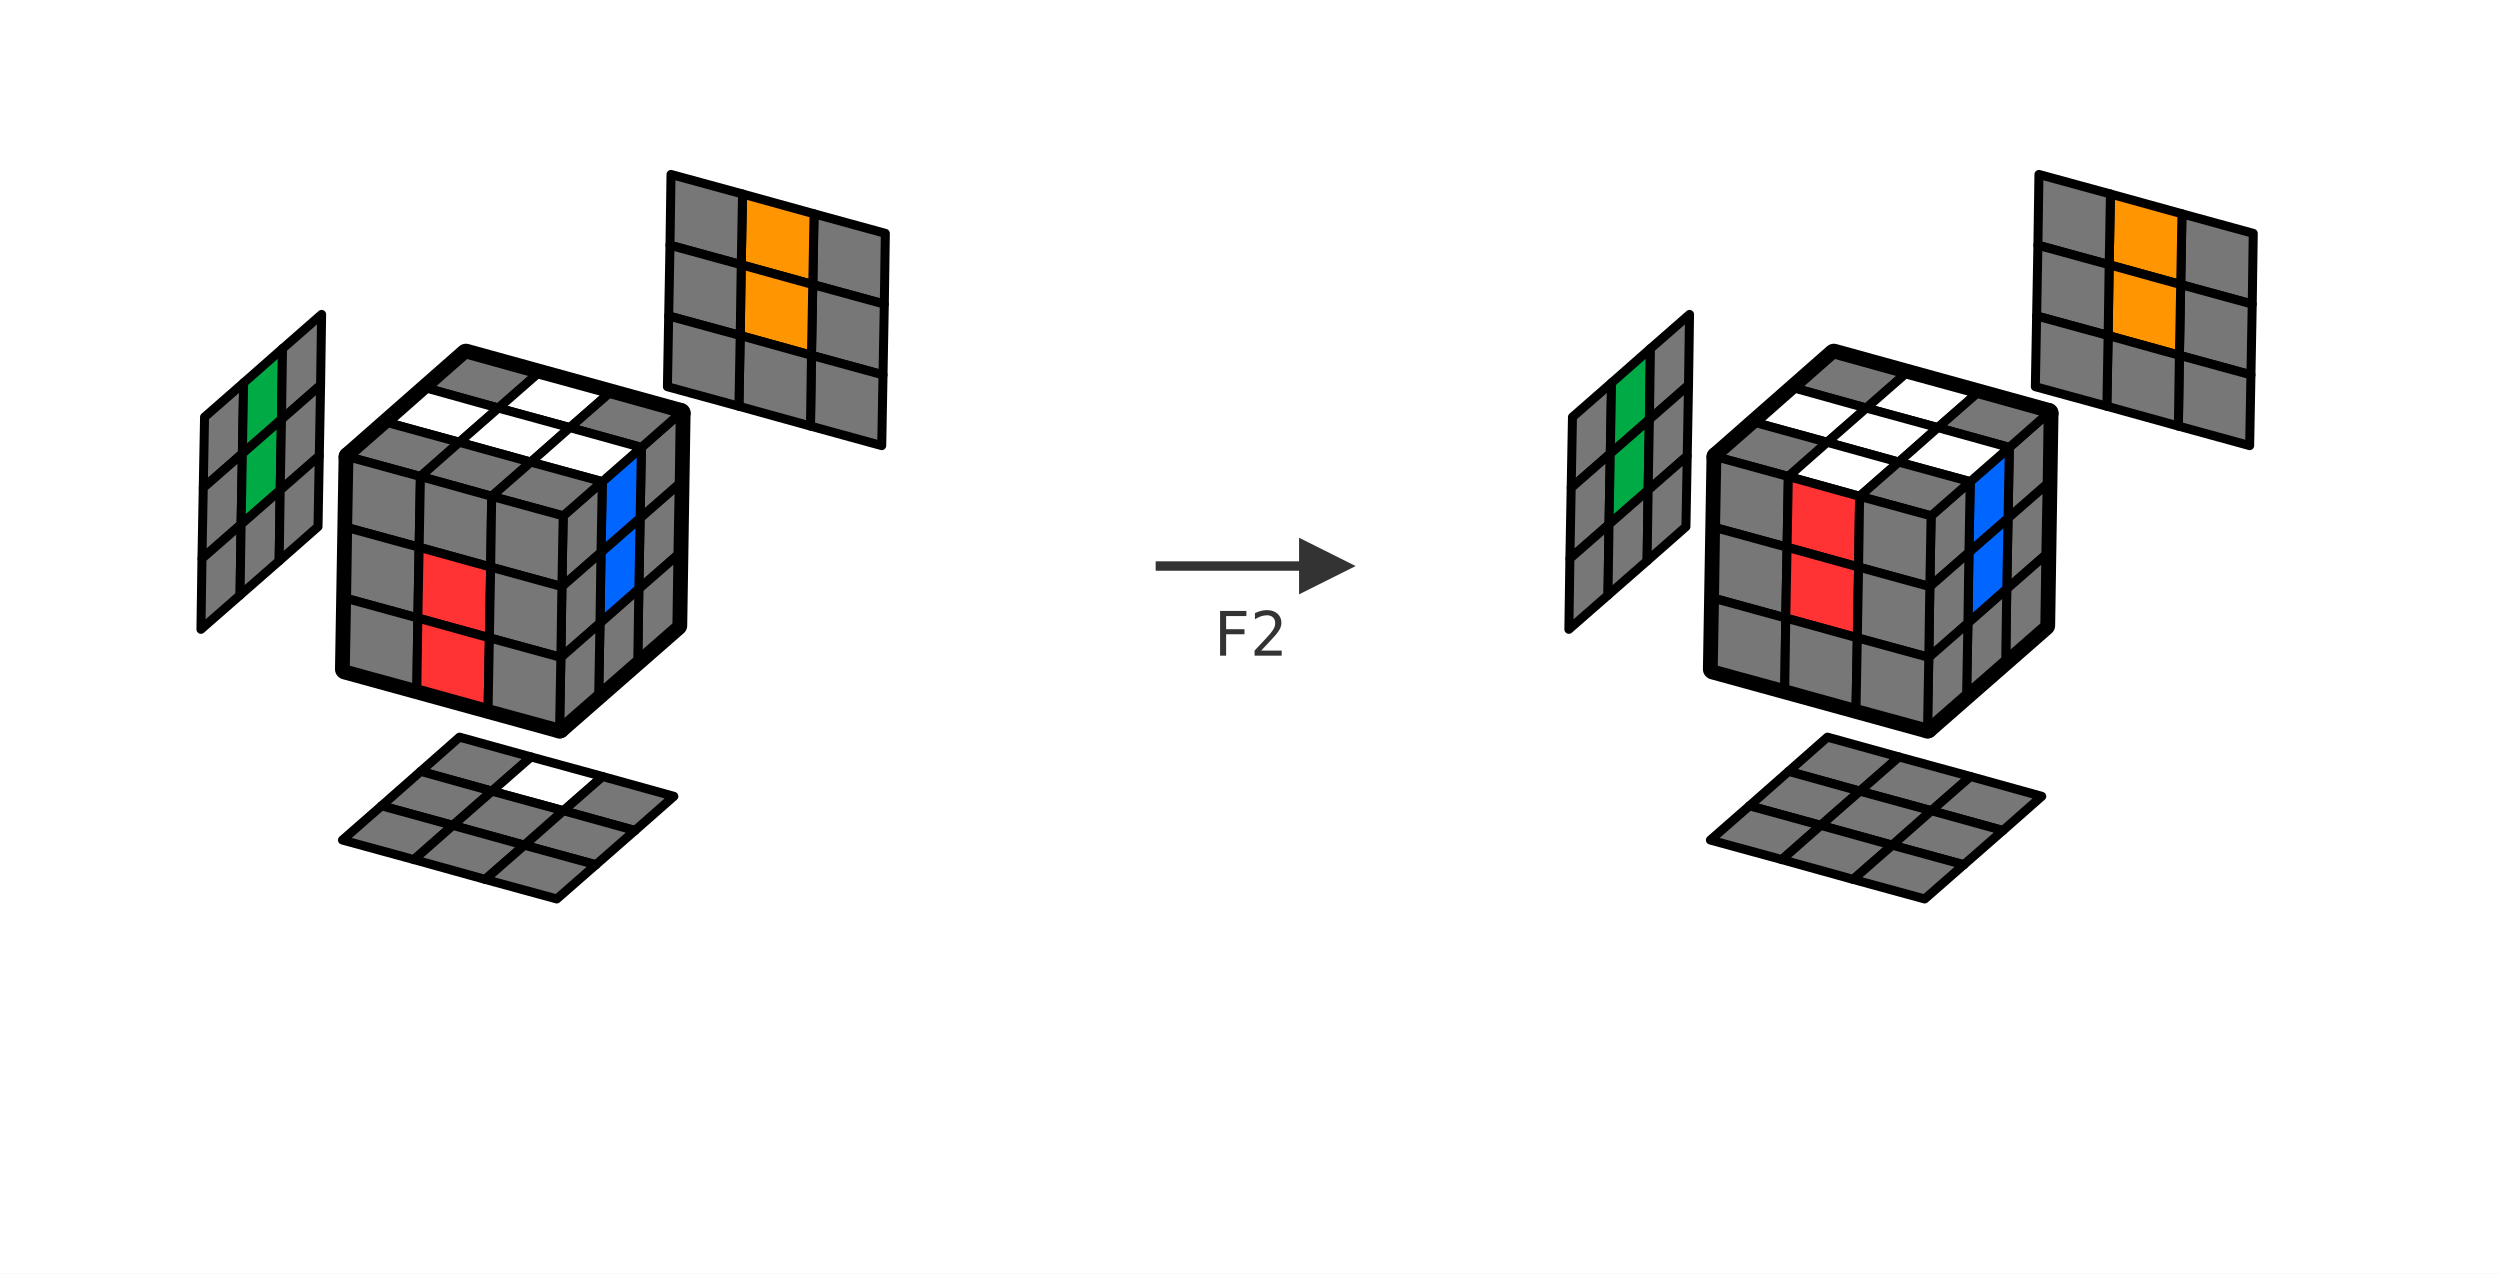
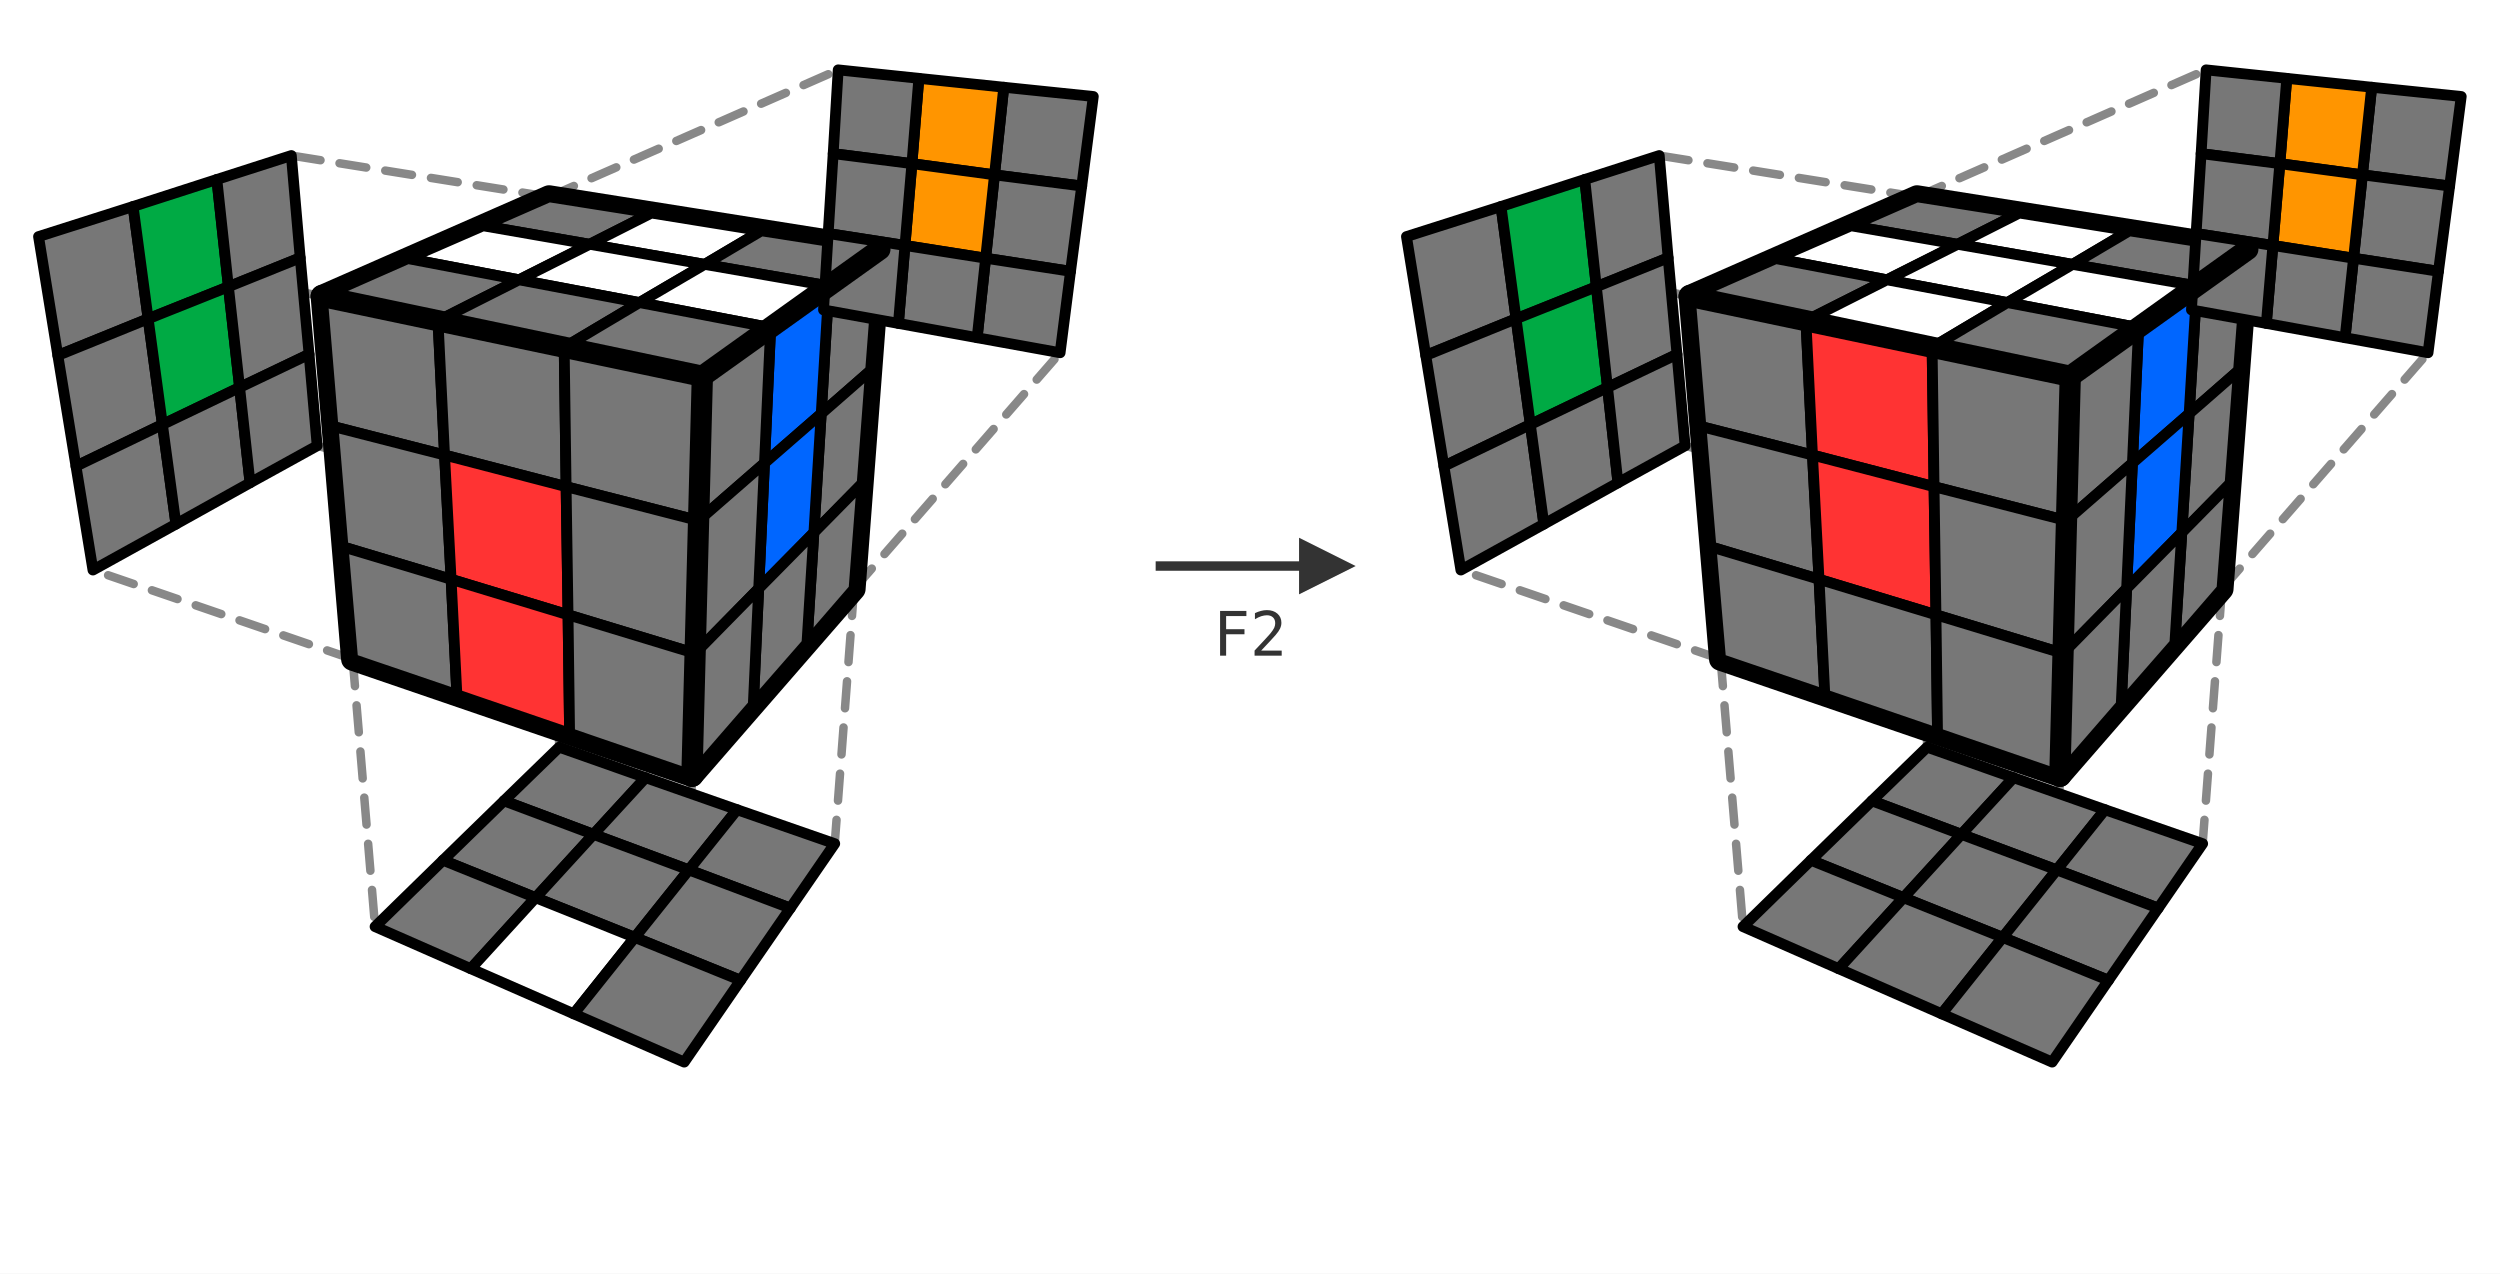
<svg xmlns="http://www.w3.org/2000/svg" width="530" height="270" viewBox="0 0 530 270">
  <rect fill="#FFFFFF" x="0" y="0" width="530" height="270" />
  <defs>
    <marker id="arrow" viewBox="0 0 10 10" refX="8" refY="5" markerWidth="6" markerHeight="6" orient="auto-start-reverse">
      <path d="M 0 0 L 10 5 L 0 10 z" fill="#333333" />
    </marker>
  </defs>
-   <g transform="translate(109.0909,114.5455) scale(54.54545)" style="stroke:#000000;stroke-width:0.035;stroke-linejoin:round;stroke-linecap:round">
-     <polygon fill="none" stroke="#000000" stroke-width="0.08" points="0.644,-0.494 0.189,-0.095 0.175,0.73 0.631,0.331" />
-     <polygon fill="none" stroke="#000000" stroke-width="0.08" points="-0.189,-0.724 0.644,-0.494 0.189,-0.095 -0.644,-0.324" />
-     <polygon fill="none" stroke="#000000" stroke-width="0.08" points="-0.644,-0.324 0.189,-0.095 0.175,0.73 -0.658,0.501" />
-     <polygon fill="#777777" stroke="#000000" points="0.644,-0.494 0.493,-0.361 0.488,-0.086 0.64,-0.219" />
-     <polygon fill="#0066FF" stroke="#000000" points="0.493,-0.361 0.341,-0.228 0.336,0.047 0.488,-0.086" />
-     <polygon fill="#777777" stroke="#000000" points="0.341,-0.228 0.189,-0.095 0.184,0.18 0.336,0.047" />
-     <polygon fill="#777777" stroke="#000000" points="0.64,-0.219 0.488,-0.086 0.483,0.189 0.635,0.056" />
-     <polygon fill="#0066FF" stroke="#000000" points="0.488,-0.086 0.336,0.047 0.332,0.322 0.483,0.189" />
-     <polygon fill="#777777" stroke="#000000" points="0.336,0.047 0.184,0.18 0.18,0.455 0.332,0.322" />
-     <polygon fill="#777777" stroke="#000000" points="0.635,0.056 0.483,0.189 0.479,0.464 0.631,0.331" />
-     <polygon fill="#777777" stroke="#000000" points="0.483,0.189 0.332,0.322 0.327,0.597 0.479,0.464" />
-     <polygon fill="#777777" stroke="#000000" points="0.332,0.322 0.18,0.455 0.175,0.73 0.327,0.597" />
-     <polygon fill="#777777" stroke="#000000" points="-0.189,-0.724 0.089,-0.647 -0.063,-0.514 -0.34,-0.591" />
-     <polygon fill="#FFFFFF" stroke="#000000" points="0.089,-0.647 0.367,-0.571 0.215,-0.438 -0.063,-0.514" />
-     <polygon fill="#777777" stroke="#000000" points="0.367,-0.571 0.644,-0.494 0.493,-0.361 0.215,-0.438" />
-     <polygon fill="#FFFFFF" stroke="#000000" points="-0.34,-0.591 -0.063,-0.514 -0.215,-0.381 -0.492,-0.457" />
-     <polygon fill="#FFFFFF" stroke="#000000" points="-0.063,-0.514 0.215,-0.438 0.063,-0.304 -0.215,-0.381" />
-     <polygon fill="#FFFFFF" stroke="#000000" points="0.215,-0.438 0.493,-0.361 0.341,-0.228 0.063,-0.304" />
-     <polygon fill="#777777" stroke="#000000" points="-0.492,-0.457 -0.215,-0.381 -0.366,-0.248 -0.644,-0.324" />
-     <polygon fill="#777777" stroke="#000000" points="-0.215,-0.381 0.063,-0.304 -0.089,-0.171 -0.366,-0.248" />
-     <polygon fill="#777777" stroke="#000000" points="0.063,-0.304 0.341,-0.228 0.189,-0.095 -0.089,-0.171" />
-     <polygon fill="#777777" stroke="#000000" points="-0.644,-0.324 -0.366,-0.248 -0.371,0.027 -0.649,-0.049" />
-     <polygon fill="#777777" stroke="#000000" points="-0.366,-0.248 -0.089,-0.171 -0.093,0.104 -0.371,0.027" />
-     <polygon fill="#777777" stroke="#000000" points="-0.089,-0.171 0.189,-0.095 0.184,0.18 -0.093,0.104" />
-     <polygon fill="#777777" stroke="#000000" points="-0.649,-0.049 -0.371,0.027 -0.376,0.302 -0.653,0.226" />
-     <polygon fill="#FF3333" stroke="#000000" points="-0.371,0.027 -0.093,0.104 -0.098,0.379 -0.376,0.302" />
-     <polygon fill="#777777" stroke="#000000" points="-0.093,0.104 0.184,0.18 0.18,0.455 -0.098,0.379" />
-     <polygon fill="#777777" stroke="#000000" points="-0.653,0.226 -0.376,0.302 -0.38,0.577 -0.658,0.501" />
-     <polygon fill="#FF3333" stroke="#000000" points="-0.376,0.302 -0.098,0.379 -0.103,0.654 -0.38,0.577" />
-     <polygon fill="#777777" stroke="#000000" points="-0.098,0.379 0.18,0.455 0.175,0.73 -0.103,0.654" />
-     <polygon fill="#777777" stroke="#000000" points="-1.205,-0.479 -1.053,-0.612 -1.058,-0.337 -1.21,-0.204" />
-     <polygon fill="#00AA44" stroke="#000000" points="-1.053,-0.612 -0.902,-0.745 -0.906,-0.47 -1.058,-0.337" />
-     <polygon fill="#777777" stroke="#000000" points="-0.902,-0.745 -0.75,-0.878 -0.754,-0.603 -0.906,-0.47" />
-     <polygon fill="#777777" stroke="#000000" points="-1.21,-0.204 -1.058,-0.337 -1.063,-0.062 -1.215,0.071" />
-     <polygon fill="#00AA44" stroke="#000000" points="-1.058,-0.337 -0.906,-0.47 -0.911,-0.195 -1.063,-0.062" />
-     <polygon fill="#777777" stroke="#000000" points="-0.906,-0.47 -0.754,-0.603 -0.759,-0.328 -0.911,-0.195" />
-     <polygon fill="#777777" stroke="#000000" points="-1.215,0.071 -1.063,-0.062 -1.067,0.213 -1.219,0.346" />
-     <polygon fill="#777777" stroke="#000000" points="-1.063,-0.062 -0.911,-0.195 -0.915,0.08 -1.067,0.213" />
-     <polygon fill="#777777" stroke="#000000" points="-0.911,-0.195 -0.759,-0.328 -0.764,-0.053 -0.915,0.08" />
-     <polygon fill="#777777" stroke="#000000" points="-0.214,0.765 0.064,0.842 -0.088,0.975 -0.365,0.898" />
-     <polygon fill="#FFFFFF" stroke="#000000" points="0.064,0.842 0.342,0.918 0.19,1.051 -0.088,0.975" />
-     <polygon fill="#777777" stroke="#000000" points="0.342,0.918 0.619,0.995 0.468,1.128 0.19,1.051" />
-     <polygon fill="#777777" stroke="#000000" points="-0.365,0.898 -0.088,0.975 -0.24,1.108 -0.517,1.032" />
-     <polygon fill="#777777" stroke="#000000" points="-0.088,0.975 0.19,1.051 0.038,1.185 -0.24,1.108" />
-     <polygon fill="#777777" stroke="#000000" points="0.19,1.051 0.468,1.128 0.316,1.261 0.038,1.185" />
-     <polygon fill="#777777" stroke="#000000" points="-0.517,1.032 -0.24,1.108 -0.391,1.241 -0.669,1.165" />
-     <polygon fill="#777777" stroke="#000000" points="-0.24,1.108 0.038,1.185 -0.114,1.318 -0.391,1.241" />
-     <polygon fill="#777777" stroke="#000000" points="0.038,1.185 0.316,1.261 0.164,1.394 -0.114,1.318" />
-     <polygon fill="#777777" stroke="#000000" points="1.441,-1.193 1.164,-1.269 1.159,-0.994 1.437,-0.918" />
-     <polygon fill="#FF9500" stroke="#000000" points="1.164,-1.269 0.886,-1.346 0.881,-1.071 1.159,-0.994" />
-     <polygon fill="#777777" stroke="#000000" points="0.886,-1.346 0.608,-1.422 0.604,-1.147 0.881,-1.071" />
-     <polygon fill="#777777" stroke="#000000" points="1.437,-0.918 1.159,-0.994 1.154,-0.719 1.432,-0.643" />
-     <polygon fill="#FF9500" stroke="#000000" points="1.159,-0.994 0.881,-1.071 0.877,-0.796 1.154,-0.719" />
-     <polygon fill="#777777" stroke="#000000" points="0.881,-1.071 0.604,-1.147 0.599,-0.872 0.877,-0.796" />
-     <polygon fill="#777777" stroke="#000000" points="1.432,-0.643 1.154,-0.719 1.15,-0.444 1.427,-0.368" />
-     <polygon fill="#777777" stroke="#000000" points="1.154,-0.719 0.877,-0.796 0.872,-0.521 1.15,-0.444" />
-     <polygon fill="#777777" stroke="#000000" points="0.877,-0.796 0.599,-0.872 0.594,-0.597 0.872,-0.521" />
+   <g transform="translate(129.9982,96.79296) scale(81.81889)" style="stroke:#000000;stroke-width:0.028;stroke-linejoin:round;stroke-linecap:round">
+     <line x1="-0.754" y1="-0.415" x2="-1.489" y2="-0.57" stroke="#888888" stroke-width="0.022" stroke-dasharray="0.07,0.05" stroke-linecap="round" />
+     <line x1="-0.166" y1="-0.673" x2="-0.834" y2="-0.78" stroke="#888888" stroke-width="0.022" stroke-dasharray="0.07,0.05" stroke-linecap="round" />
+     <line x1="-0.675" y1="0.525" x2="-1.348" y2="0.294" stroke="#888888" stroke-width="0.022" stroke-dasharray="0.07,0.05" stroke-linecap="round" />
+     <line x1="-0.152" y1="0.136" x2="-0.767" y2="-0.028" stroke="#888888" stroke-width="0.022" stroke-dasharray="0.07,0.05" stroke-linecap="round" />
+     <line x1="-0.675" y1="0.525" x2="-0.617" y2="1.218" stroke="#888888" stroke-width="0.022" stroke-dasharray="0.07,0.05" stroke-linecap="round" />
+     <line x1="0.204" y1="0.826" x2="0.184" y2="1.569" stroke="#888888" stroke-width="0.022" stroke-dasharray="0.07,0.05" stroke-linecap="round" />
+     <line x1="-0.152" y1="0.136" x2="-0.14" y2="0.753" stroke="#888888" stroke-width="0.022" stroke-dasharray="0.07,0.05" stroke-linecap="round" />
+     <line x1="0.624" y1="0.343" x2="0.574" y2="1.003" stroke="#888888" stroke-width="0.022" stroke-dasharray="0.07,0.05" stroke-linecap="round" />
+     <line x1="-0.152" y1="0.136" x2="0.545" y2="-0.38" stroke="#888888" stroke-width="0.022" stroke-dasharray="0.07,0.05" stroke-linecap="round" />
+     <line x1="0.624" y1="0.343" x2="1.158" y2="-0.269" stroke="#888888" stroke-width="0.022" stroke-dasharray="0.07,0.05" stroke-linecap="round" />
+     <line x1="-0.166" y1="-0.673" x2="0.583" y2="-1.002" stroke="#888888" stroke-width="0.022" stroke-dasharray="0.07,0.05" stroke-linecap="round" />
+     <line x1="0.691" y1="-0.537" x2="1.244" y2="-0.933" stroke="#888888" stroke-width="0.022" stroke-dasharray="0.07,0.05" stroke-linecap="round" />
+     <polygon fill="none" stroke="#000000" stroke-width="0.06" points="0.691,-0.537 0.231,-0.208 0.204,0.826 0.624,0.343" />
+     <polygon fill="none" stroke="#000000" stroke-width="0.06" points="-0.166,-0.673 0.691,-0.537 0.231,-0.208 -0.754,-0.415" />
+     <polygon fill="none" stroke="#000000" stroke-width="0.06" points="-0.754,-0.415 0.231,-0.208 0.204,0.826 -0.675,0.525" />
+     <polygon fill="#777777" stroke="#000000" points="0.691,-0.537 0.559,-0.442 0.539,-0.111 0.667,-0.223" />
+     <polygon fill="#0066FF" stroke="#000000" points="0.559,-0.442 0.408,-0.334 0.392,0.017 0.539,-0.111" />
+     <polygon fill="#777777" stroke="#000000" points="0.408,-0.334 0.231,-0.208 0.221,0.166 0.392,0.017" />
+     <polygon fill="#777777" stroke="#000000" points="0.667,-0.223 0.539,-0.111 0.52,0.197 0.645,0.07" />
+     <polygon fill="#0066FF" stroke="#000000" points="0.539,-0.111 0.392,0.017 0.377,0.342 0.52,0.197" />
+     <polygon fill="#777777" stroke="#000000" points="0.392,0.017 0.221,0.166 0.212,0.51 0.377,0.342" />
+     <polygon fill="#777777" stroke="#000000" points="0.645,0.07 0.52,0.197 0.502,0.484 0.624,0.343" />
+     <polygon fill="#777777" stroke="#000000" points="0.52,0.197 0.377,0.342 0.363,0.643 0.502,0.484" />
+     <polygon fill="#777777" stroke="#000000" points="0.377,0.342 0.212,0.51 0.204,0.826 0.363,0.643" />
+     <polygon fill="#777777" stroke="#000000" points="-0.166,-0.673 0.099,-0.631 -0.061,-0.55 -0.337,-0.598" />
+     <polygon fill="#FFFFFF" stroke="#000000" points="0.099,-0.631 0.384,-0.585 0.237,-0.498 -0.061,-0.55" />
+     <polygon fill="#777777" stroke="#000000" points="0.384,-0.585 0.691,-0.537 0.559,-0.442 0.237,-0.498" />
+     <polygon fill="#FFFFFF" stroke="#000000" points="-0.337,-0.598 -0.061,-0.55 -0.244,-0.458 -0.532,-0.513" />
+     <polygon fill="#FFFFFF" stroke="#000000" points="-0.061,-0.55 0.237,-0.498 0.068,-0.399 -0.244,-0.458" />
+     <polygon fill="#FFFFFF" stroke="#000000" points="0.237,-0.498 0.559,-0.442 0.408,-0.334 0.068,-0.399" />
+     <polygon fill="#777777" stroke="#000000" points="-0.532,-0.513 -0.244,-0.458 -0.454,-0.352 -0.754,-0.415" />
+     <polygon fill="#777777" stroke="#000000" points="-0.244,-0.458 0.068,-0.399 -0.127,-0.283 -0.454,-0.352" />
+     <polygon fill="#777777" stroke="#000000" points="0.068,-0.399 0.408,-0.334 0.231,-0.208 -0.127,-0.283" />
+     <polygon fill="#777777" stroke="#000000" points="-0.754,-0.415 -0.454,-0.352 -0.437,-0.004 -0.726,-0.078" />
+     <polygon fill="#777777" stroke="#000000" points="-0.454,-0.352 -0.127,-0.283 -0.122,0.078 -0.437,-0.004" />
+     <polygon fill="#777777" stroke="#000000" points="-0.127,-0.283 0.231,-0.208 0.221,0.166 -0.122,0.078" />
+     <polygon fill="#777777" stroke="#000000" points="-0.726,-0.078 -0.437,-0.004 -0.42,0.318 -0.7,0.234" />
+     <polygon fill="#FF3333" stroke="#000000" points="-0.437,-0.004 -0.122,0.078 -0.117,0.41 -0.42,0.318" />
+     <polygon fill="#777777" stroke="#000000" points="-0.122,0.078 0.221,0.166 0.212,0.51 -0.117,0.41" />
+     <polygon fill="#777777" stroke="#000000" points="-0.7,0.234 -0.42,0.318 -0.405,0.617 -0.675,0.525" />
+     <polygon fill="#FF3333" stroke="#000000" points="-0.42,0.318 -0.117,0.41 -0.113,0.717 -0.405,0.617" />
+     <polygon fill="#777777" stroke="#000000" points="-0.117,0.41 0.212,0.51 0.204,0.826 -0.113,0.717" />
+     <polygon fill="#777777" stroke="#000000" points="-1.489,-0.57 -1.244,-0.648 -1.205,-0.357 -1.439,-0.262" />
+     <polygon fill="#00AA44" stroke="#000000" points="-1.244,-0.648 -1.027,-0.718 -0.997,-0.44 -1.205,-0.357" />
+     <polygon fill="#777777" stroke="#000000" points="-1.027,-0.718 -0.834,-0.78 -0.811,-0.515 -0.997,-0.44" />
+     <polygon fill="#777777" stroke="#000000" points="-1.439,-0.262 -1.205,-0.357 -1.168,-0.083 -1.392,0.025" />
+     <polygon fill="#00AA44" stroke="#000000" points="-1.205,-0.357 -0.997,-0.44 -0.968,-0.179 -1.168,-0.083" />
+     <polygon fill="#777777" stroke="#000000" points="-0.997,-0.44 -0.811,-0.515 -0.788,-0.265 -0.968,-0.179" />
+     <polygon fill="#777777" stroke="#000000" points="-1.392,0.025 -1.168,-0.083 -1.133,0.175 -1.348,0.294" />
+     <polygon fill="#777777" stroke="#000000" points="-1.168,-0.083 -0.968,-0.179 -0.941,0.068 -1.133,0.175" />
+     <polygon fill="#777777" stroke="#000000" points="-0.968,-0.179 -0.788,-0.265 -0.767,-0.028 -0.941,0.068" />
+     <polygon fill="#777777" stroke="#000000" points="-0.14,0.753 0.084,0.832 -0.051,0.979 -0.283,0.892" />
+     <polygon fill="#777777" stroke="#000000" points="0.084,0.832 0.321,0.915 0.196,1.071 -0.051,0.979" />
+     <polygon fill="#777777" stroke="#000000" points="0.321,0.915 0.574,1.003 0.459,1.17 0.196,1.071" />
+     <polygon fill="#777777" stroke="#000000" points="-0.283,0.892 -0.051,0.979 -0.201,1.143 -0.441,1.046" />
+     <polygon fill="#777777" stroke="#000000" points="-0.051,0.979 0.196,1.071 0.056,1.246 -0.201,1.143" />
+     <polygon fill="#777777" stroke="#000000" points="0.196,1.071 0.459,1.17 0.33,1.357 0.056,1.246" />
+     <polygon fill="#777777" stroke="#000000" points="-0.441,1.046 -0.201,1.143 -0.369,1.327 -0.617,1.218" />
+     <polygon fill="#FFFFFF" stroke="#000000" points="-0.201,1.143 0.056,1.246 -0.102,1.444 -0.369,1.327" />
+     <polygon fill="#777777" stroke="#000000" points="0.056,1.246 0.33,1.357 0.184,1.569 -0.102,1.444" />
+     <polygon fill="#777777" stroke="#000000" points="1.244,-0.933 1.012,-0.957 0.988,-0.73 1.214,-0.701" />
+     <polygon fill="#FF9500" stroke="#000000" points="1.012,-0.957 0.792,-0.98 0.774,-0.759 0.988,-0.73" />
+     <polygon fill="#777777" stroke="#000000" points="0.792,-0.98 0.583,-1.002 0.57,-0.785 0.774,-0.759" />
+     <polygon fill="#777777" stroke="#000000" points="1.214,-0.701 0.988,-0.73 0.965,-0.514 1.185,-0.48" />
+     <polygon fill="#FF9500" stroke="#000000" points="0.988,-0.73 0.774,-0.759 0.756,-0.547 0.965,-0.514" />
+     <polygon fill="#777777" stroke="#000000" points="0.774,-0.759 0.57,-0.785 0.557,-0.578 0.756,-0.547" />
+     <polygon fill="#777777" stroke="#000000" points="1.185,-0.48 0.965,-0.514 0.943,-0.308 1.158,-0.269" />
+     <polygon fill="#777777" stroke="#000000" points="0.965,-0.514 0.756,-0.547 0.739,-0.345 0.943,-0.308" />
+     <polygon fill="#777777" stroke="#000000" points="0.756,-0.547 0.557,-0.578 0.545,-0.38 0.739,-0.345" />
+     <line x1="-0.754" y1="-0.415" x2="0.231" y2="-0.208" stroke="#000000" stroke-width="0.055" stroke-linecap="round" />
+     <line x1="0.231" y1="-0.208" x2="0.691" y2="-0.537" stroke="#000000" stroke-width="0.055" stroke-linecap="round" />
+     <line x1="0.231" y1="-0.208" x2="0.204" y2="0.826" stroke="#000000" stroke-width="0.055" stroke-linecap="round" />
  </g>
  <line x1="245" y1="120.0" x2="285" y2="120.0" stroke="#333333" stroke-width="2" marker-end="url(#arrow)" />
  <text x="265.0" y="139.0" text-anchor="middle" font-family="monospace" font-size="13" fill="#333333">F2</text>
-   <g transform="translate(399.0909,114.5455) scale(54.54545)" style="stroke:#000000;stroke-width:0.035;stroke-linejoin:round;stroke-linecap:round">
-     <polygon fill="none" stroke="#000000" stroke-width="0.08" points="0.644,-0.494 0.189,-0.095 0.175,0.73 0.631,0.331" />
-     <polygon fill="none" stroke="#000000" stroke-width="0.08" points="-0.189,-0.724 0.644,-0.494 0.189,-0.095 -0.644,-0.324" />
-     <polygon fill="none" stroke="#000000" stroke-width="0.08" points="-0.644,-0.324 0.189,-0.095 0.175,0.73 -0.658,0.501" />
-     <polygon fill="#777777" stroke="#000000" points="0.644,-0.494 0.493,-0.361 0.488,-0.086 0.64,-0.219" />
-     <polygon fill="#0066FF" stroke="#000000" points="0.493,-0.361 0.341,-0.228 0.336,0.047 0.488,-0.086" />
-     <polygon fill="#777777" stroke="#000000" points="0.341,-0.228 0.189,-0.095 0.184,0.18 0.336,0.047" />
-     <polygon fill="#777777" stroke="#000000" points="0.64,-0.219 0.488,-0.086 0.483,0.189 0.635,0.056" />
-     <polygon fill="#0066FF" stroke="#000000" points="0.488,-0.086 0.336,0.047 0.332,0.322 0.483,0.189" />
-     <polygon fill="#777777" stroke="#000000" points="0.336,0.047 0.184,0.18 0.18,0.455 0.332,0.322" />
-     <polygon fill="#777777" stroke="#000000" points="0.635,0.056 0.483,0.189 0.479,0.464 0.631,0.331" />
-     <polygon fill="#777777" stroke="#000000" points="0.483,0.189 0.332,0.322 0.327,0.597 0.479,0.464" />
-     <polygon fill="#777777" stroke="#000000" points="0.332,0.322 0.18,0.455 0.175,0.73 0.327,0.597" />
-     <polygon fill="#777777" stroke="#000000" points="-0.189,-0.724 0.089,-0.647 -0.063,-0.514 -0.34,-0.591" />
-     <polygon fill="#FFFFFF" stroke="#000000" points="0.089,-0.647 0.367,-0.571 0.215,-0.438 -0.063,-0.514" />
-     <polygon fill="#777777" stroke="#000000" points="0.367,-0.571 0.644,-0.494 0.493,-0.361 0.215,-0.438" />
-     <polygon fill="#FFFFFF" stroke="#000000" points="-0.34,-0.591 -0.063,-0.514 -0.215,-0.381 -0.492,-0.457" />
-     <polygon fill="#FFFFFF" stroke="#000000" points="-0.063,-0.514 0.215,-0.438 0.063,-0.304 -0.215,-0.381" />
-     <polygon fill="#FFFFFF" stroke="#000000" points="0.215,-0.438 0.493,-0.361 0.341,-0.228 0.063,-0.304" />
-     <polygon fill="#777777" stroke="#000000" points="-0.492,-0.457 -0.215,-0.381 -0.366,-0.248 -0.644,-0.324" />
-     <polygon fill="#FFFFFF" stroke="#000000" points="-0.215,-0.381 0.063,-0.304 -0.089,-0.171 -0.366,-0.248" />
-     <polygon fill="#777777" stroke="#000000" points="0.063,-0.304 0.341,-0.228 0.189,-0.095 -0.089,-0.171" />
-     <polygon fill="#777777" stroke="#000000" points="-0.644,-0.324 -0.366,-0.248 -0.371,0.027 -0.649,-0.049" />
-     <polygon fill="#FF3333" stroke="#000000" points="-0.366,-0.248 -0.089,-0.171 -0.093,0.104 -0.371,0.027" />
-     <polygon fill="#777777" stroke="#000000" points="-0.089,-0.171 0.189,-0.095 0.184,0.18 -0.093,0.104" />
-     <polygon fill="#777777" stroke="#000000" points="-0.649,-0.049 -0.371,0.027 -0.376,0.302 -0.653,0.226" />
-     <polygon fill="#FF3333" stroke="#000000" points="-0.371,0.027 -0.093,0.104 -0.098,0.379 -0.376,0.302" />
-     <polygon fill="#777777" stroke="#000000" points="-0.093,0.104 0.184,0.18 0.18,0.455 -0.098,0.379" />
-     <polygon fill="#777777" stroke="#000000" points="-0.653,0.226 -0.376,0.302 -0.38,0.577 -0.658,0.501" />
-     <polygon fill="#777777" stroke="#000000" points="-0.376,0.302 -0.098,0.379 -0.103,0.654 -0.38,0.577" />
-     <polygon fill="#777777" stroke="#000000" points="-0.098,0.379 0.18,0.455 0.175,0.73 -0.103,0.654" />
-     <polygon fill="#777777" stroke="#000000" points="-1.205,-0.479 -1.053,-0.612 -1.058,-0.337 -1.21,-0.204" />
-     <polygon fill="#00AA44" stroke="#000000" points="-1.053,-0.612 -0.902,-0.745 -0.906,-0.47 -1.058,-0.337" />
-     <polygon fill="#777777" stroke="#000000" points="-0.902,-0.745 -0.75,-0.878 -0.754,-0.603 -0.906,-0.47" />
-     <polygon fill="#777777" stroke="#000000" points="-1.21,-0.204 -1.058,-0.337 -1.063,-0.062 -1.215,0.071" />
-     <polygon fill="#00AA44" stroke="#000000" points="-1.058,-0.337 -0.906,-0.47 -0.911,-0.195 -1.063,-0.062" />
-     <polygon fill="#777777" stroke="#000000" points="-0.906,-0.47 -0.754,-0.603 -0.759,-0.328 -0.911,-0.195" />
-     <polygon fill="#777777" stroke="#000000" points="-1.215,0.071 -1.063,-0.062 -1.067,0.213 -1.219,0.346" />
-     <polygon fill="#777777" stroke="#000000" points="-1.063,-0.062 -0.911,-0.195 -0.915,0.08 -1.067,0.213" />
-     <polygon fill="#777777" stroke="#000000" points="-0.911,-0.195 -0.759,-0.328 -0.764,-0.053 -0.915,0.08" />
-     <polygon fill="#777777" stroke="#000000" points="-0.214,0.765 0.064,0.842 -0.088,0.975 -0.365,0.898" />
-     <polygon fill="#777777" stroke="#000000" points="0.064,0.842 0.342,0.918 0.19,1.051 -0.088,0.975" />
-     <polygon fill="#777777" stroke="#000000" points="0.342,0.918 0.619,0.995 0.468,1.128 0.19,1.051" />
-     <polygon fill="#777777" stroke="#000000" points="-0.365,0.898 -0.088,0.975 -0.24,1.108 -0.517,1.032" />
-     <polygon fill="#777777" stroke="#000000" points="-0.088,0.975 0.19,1.051 0.038,1.185 -0.24,1.108" />
-     <polygon fill="#777777" stroke="#000000" points="0.19,1.051 0.468,1.128 0.316,1.261 0.038,1.185" />
-     <polygon fill="#777777" stroke="#000000" points="-0.517,1.032 -0.24,1.108 -0.391,1.241 -0.669,1.165" />
-     <polygon fill="#777777" stroke="#000000" points="-0.24,1.108 0.038,1.185 -0.114,1.318 -0.391,1.241" />
-     <polygon fill="#777777" stroke="#000000" points="0.038,1.185 0.316,1.261 0.164,1.394 -0.114,1.318" />
-     <polygon fill="#777777" stroke="#000000" points="1.441,-1.193 1.164,-1.269 1.159,-0.994 1.437,-0.918" />
-     <polygon fill="#FF9500" stroke="#000000" points="1.164,-1.269 0.886,-1.346 0.881,-1.071 1.159,-0.994" />
-     <polygon fill="#777777" stroke="#000000" points="0.886,-1.346 0.608,-1.422 0.604,-1.147 0.881,-1.071" />
-     <polygon fill="#777777" stroke="#000000" points="1.437,-0.918 1.159,-0.994 1.154,-0.719 1.432,-0.643" />
-     <polygon fill="#FF9500" stroke="#000000" points="1.159,-0.994 0.881,-1.071 0.877,-0.796 1.154,-0.719" />
-     <polygon fill="#777777" stroke="#000000" points="0.881,-1.071 0.604,-1.147 0.599,-0.872 0.877,-0.796" />
-     <polygon fill="#777777" stroke="#000000" points="1.432,-0.643 1.154,-0.719 1.15,-0.444 1.427,-0.368" />
-     <polygon fill="#777777" stroke="#000000" points="1.154,-0.719 0.877,-0.796 0.872,-0.521 1.15,-0.444" />
-     <polygon fill="#777777" stroke="#000000" points="0.877,-0.796 0.599,-0.872 0.594,-0.597 0.872,-0.521" />
+   <g transform="translate(419.9982,96.79296) scale(81.81889)" style="stroke:#000000;stroke-width:0.028;stroke-linejoin:round;stroke-linecap:round">
+     <line x1="-0.754" y1="-0.415" x2="-1.489" y2="-0.57" stroke="#888888" stroke-width="0.022" stroke-dasharray="0.07,0.05" stroke-linecap="round" />
+     <line x1="-0.166" y1="-0.673" x2="-0.834" y2="-0.78" stroke="#888888" stroke-width="0.022" stroke-dasharray="0.07,0.05" stroke-linecap="round" />
+     <line x1="-0.675" y1="0.525" x2="-1.348" y2="0.294" stroke="#888888" stroke-width="0.022" stroke-dasharray="0.07,0.05" stroke-linecap="round" />
+     <line x1="-0.152" y1="0.136" x2="-0.767" y2="-0.028" stroke="#888888" stroke-width="0.022" stroke-dasharray="0.07,0.05" stroke-linecap="round" />
+     <line x1="-0.675" y1="0.525" x2="-0.617" y2="1.218" stroke="#888888" stroke-width="0.022" stroke-dasharray="0.07,0.05" stroke-linecap="round" />
+     <line x1="0.204" y1="0.826" x2="0.184" y2="1.569" stroke="#888888" stroke-width="0.022" stroke-dasharray="0.07,0.05" stroke-linecap="round" />
+     <line x1="-0.152" y1="0.136" x2="-0.14" y2="0.753" stroke="#888888" stroke-width="0.022" stroke-dasharray="0.07,0.05" stroke-linecap="round" />
+     <line x1="0.624" y1="0.343" x2="0.574" y2="1.003" stroke="#888888" stroke-width="0.022" stroke-dasharray="0.07,0.05" stroke-linecap="round" />
+     <line x1="-0.152" y1="0.136" x2="0.545" y2="-0.38" stroke="#888888" stroke-width="0.022" stroke-dasharray="0.07,0.05" stroke-linecap="round" />
+     <line x1="0.624" y1="0.343" x2="1.158" y2="-0.269" stroke="#888888" stroke-width="0.022" stroke-dasharray="0.07,0.05" stroke-linecap="round" />
+     <line x1="-0.166" y1="-0.673" x2="0.583" y2="-1.002" stroke="#888888" stroke-width="0.022" stroke-dasharray="0.07,0.05" stroke-linecap="round" />
+     <line x1="0.691" y1="-0.537" x2="1.244" y2="-0.933" stroke="#888888" stroke-width="0.022" stroke-dasharray="0.07,0.05" stroke-linecap="round" />
+     <polygon fill="none" stroke="#000000" stroke-width="0.06" points="0.691,-0.537 0.231,-0.208 0.204,0.826 0.624,0.343" />
+     <polygon fill="none" stroke="#000000" stroke-width="0.06" points="-0.166,-0.673 0.691,-0.537 0.231,-0.208 -0.754,-0.415" />
+     <polygon fill="none" stroke="#000000" stroke-width="0.06" points="-0.754,-0.415 0.231,-0.208 0.204,0.826 -0.675,0.525" />
+     <polygon fill="#777777" stroke="#000000" points="0.691,-0.537 0.559,-0.442 0.539,-0.111 0.667,-0.223" />
+     <polygon fill="#0066FF" stroke="#000000" points="0.559,-0.442 0.408,-0.334 0.392,0.017 0.539,-0.111" />
+     <polygon fill="#777777" stroke="#000000" points="0.408,-0.334 0.231,-0.208 0.221,0.166 0.392,0.017" />
+     <polygon fill="#777777" stroke="#000000" points="0.667,-0.223 0.539,-0.111 0.52,0.197 0.645,0.07" />
+     <polygon fill="#0066FF" stroke="#000000" points="0.539,-0.111 0.392,0.017 0.377,0.342 0.52,0.197" />
+     <polygon fill="#777777" stroke="#000000" points="0.392,0.017 0.221,0.166 0.212,0.51 0.377,0.342" />
+     <polygon fill="#777777" stroke="#000000" points="0.645,0.07 0.52,0.197 0.502,0.484 0.624,0.343" />
+     <polygon fill="#777777" stroke="#000000" points="0.52,0.197 0.377,0.342 0.363,0.643 0.502,0.484" />
+     <polygon fill="#777777" stroke="#000000" points="0.377,0.342 0.212,0.51 0.204,0.826 0.363,0.643" />
+     <polygon fill="#777777" stroke="#000000" points="-0.166,-0.673 0.099,-0.631 -0.061,-0.55 -0.337,-0.598" />
+     <polygon fill="#FFFFFF" stroke="#000000" points="0.099,-0.631 0.384,-0.585 0.237,-0.498 -0.061,-0.55" />
+     <polygon fill="#777777" stroke="#000000" points="0.384,-0.585 0.691,-0.537 0.559,-0.442 0.237,-0.498" />
+     <polygon fill="#FFFFFF" stroke="#000000" points="-0.337,-0.598 -0.061,-0.55 -0.244,-0.458 -0.532,-0.513" />
+     <polygon fill="#FFFFFF" stroke="#000000" points="-0.061,-0.55 0.237,-0.498 0.068,-0.399 -0.244,-0.458" />
+     <polygon fill="#FFFFFF" stroke="#000000" points="0.237,-0.498 0.559,-0.442 0.408,-0.334 0.068,-0.399" />
+     <polygon fill="#777777" stroke="#000000" points="-0.532,-0.513 -0.244,-0.458 -0.454,-0.352 -0.754,-0.415" />
+     <polygon fill="#FFFFFF" stroke="#000000" points="-0.244,-0.458 0.068,-0.399 -0.127,-0.283 -0.454,-0.352" />
+     <polygon fill="#777777" stroke="#000000" points="0.068,-0.399 0.408,-0.334 0.231,-0.208 -0.127,-0.283" />
+     <polygon fill="#777777" stroke="#000000" points="-0.754,-0.415 -0.454,-0.352 -0.437,-0.004 -0.726,-0.078" />
+     <polygon fill="#FF3333" stroke="#000000" points="-0.454,-0.352 -0.127,-0.283 -0.122,0.078 -0.437,-0.004" />
+     <polygon fill="#777777" stroke="#000000" points="-0.127,-0.283 0.231,-0.208 0.221,0.166 -0.122,0.078" />
+     <polygon fill="#777777" stroke="#000000" points="-0.726,-0.078 -0.437,-0.004 -0.42,0.318 -0.7,0.234" />
+     <polygon fill="#FF3333" stroke="#000000" points="-0.437,-0.004 -0.122,0.078 -0.117,0.41 -0.42,0.318" />
+     <polygon fill="#777777" stroke="#000000" points="-0.122,0.078 0.221,0.166 0.212,0.51 -0.117,0.41" />
+     <polygon fill="#777777" stroke="#000000" points="-0.7,0.234 -0.42,0.318 -0.405,0.617 -0.675,0.525" />
+     <polygon fill="#777777" stroke="#000000" points="-0.42,0.318 -0.117,0.41 -0.113,0.717 -0.405,0.617" />
+     <polygon fill="#777777" stroke="#000000" points="-0.117,0.41 0.212,0.51 0.204,0.826 -0.113,0.717" />
+     <polygon fill="#777777" stroke="#000000" points="-1.489,-0.57 -1.244,-0.648 -1.205,-0.357 -1.439,-0.262" />
+     <polygon fill="#00AA44" stroke="#000000" points="-1.244,-0.648 -1.027,-0.718 -0.997,-0.44 -1.205,-0.357" />
+     <polygon fill="#777777" stroke="#000000" points="-1.027,-0.718 -0.834,-0.78 -0.811,-0.515 -0.997,-0.44" />
+     <polygon fill="#777777" stroke="#000000" points="-1.439,-0.262 -1.205,-0.357 -1.168,-0.083 -1.392,0.025" />
+     <polygon fill="#00AA44" stroke="#000000" points="-1.205,-0.357 -0.997,-0.44 -0.968,-0.179 -1.168,-0.083" />
+     <polygon fill="#777777" stroke="#000000" points="-0.997,-0.44 -0.811,-0.515 -0.788,-0.265 -0.968,-0.179" />
+     <polygon fill="#777777" stroke="#000000" points="-1.392,0.025 -1.168,-0.083 -1.133,0.175 -1.348,0.294" />
+     <polygon fill="#777777" stroke="#000000" points="-1.168,-0.083 -0.968,-0.179 -0.941,0.068 -1.133,0.175" />
+     <polygon fill="#777777" stroke="#000000" points="-0.968,-0.179 -0.788,-0.265 -0.767,-0.028 -0.941,0.068" />
+     <polygon fill="#777777" stroke="#000000" points="-0.14,0.753 0.084,0.832 -0.051,0.979 -0.283,0.892" />
+     <polygon fill="#777777" stroke="#000000" points="0.084,0.832 0.321,0.915 0.196,1.071 -0.051,0.979" />
+     <polygon fill="#777777" stroke="#000000" points="0.321,0.915 0.574,1.003 0.459,1.17 0.196,1.071" />
+     <polygon fill="#777777" stroke="#000000" points="-0.283,0.892 -0.051,0.979 -0.201,1.143 -0.441,1.046" />
+     <polygon fill="#777777" stroke="#000000" points="-0.051,0.979 0.196,1.071 0.056,1.246 -0.201,1.143" />
+     <polygon fill="#777777" stroke="#000000" points="0.196,1.071 0.459,1.17 0.33,1.357 0.056,1.246" />
+     <polygon fill="#777777" stroke="#000000" points="-0.441,1.046 -0.201,1.143 -0.369,1.327 -0.617,1.218" />
+     <polygon fill="#777777" stroke="#000000" points="-0.201,1.143 0.056,1.246 -0.102,1.444 -0.369,1.327" />
+     <polygon fill="#777777" stroke="#000000" points="0.056,1.246 0.33,1.357 0.184,1.569 -0.102,1.444" />
+     <polygon fill="#777777" stroke="#000000" points="1.244,-0.933 1.012,-0.957 0.988,-0.73 1.214,-0.701" />
+     <polygon fill="#FF9500" stroke="#000000" points="1.012,-0.957 0.792,-0.98 0.774,-0.759 0.988,-0.73" />
+     <polygon fill="#777777" stroke="#000000" points="0.792,-0.98 0.583,-1.002 0.57,-0.785 0.774,-0.759" />
+     <polygon fill="#777777" stroke="#000000" points="1.214,-0.701 0.988,-0.73 0.965,-0.514 1.185,-0.48" />
+     <polygon fill="#FF9500" stroke="#000000" points="0.988,-0.73 0.774,-0.759 0.756,-0.547 0.965,-0.514" />
+     <polygon fill="#777777" stroke="#000000" points="0.774,-0.759 0.57,-0.785 0.557,-0.578 0.756,-0.547" />
+     <polygon fill="#777777" stroke="#000000" points="1.185,-0.48 0.965,-0.514 0.943,-0.308 1.158,-0.269" />
+     <polygon fill="#777777" stroke="#000000" points="0.965,-0.514 0.756,-0.547 0.739,-0.345 0.943,-0.308" />
+     <polygon fill="#777777" stroke="#000000" points="0.756,-0.547 0.557,-0.578 0.545,-0.38 0.739,-0.345" />
+     <line x1="-0.754" y1="-0.415" x2="0.231" y2="-0.208" stroke="#000000" stroke-width="0.055" stroke-linecap="round" />
+     <line x1="0.231" y1="-0.208" x2="0.691" y2="-0.537" stroke="#000000" stroke-width="0.055" stroke-linecap="round" />
+     <line x1="0.231" y1="-0.208" x2="0.204" y2="0.826" stroke="#000000" stroke-width="0.055" stroke-linecap="round" />
  </g>
</svg>
